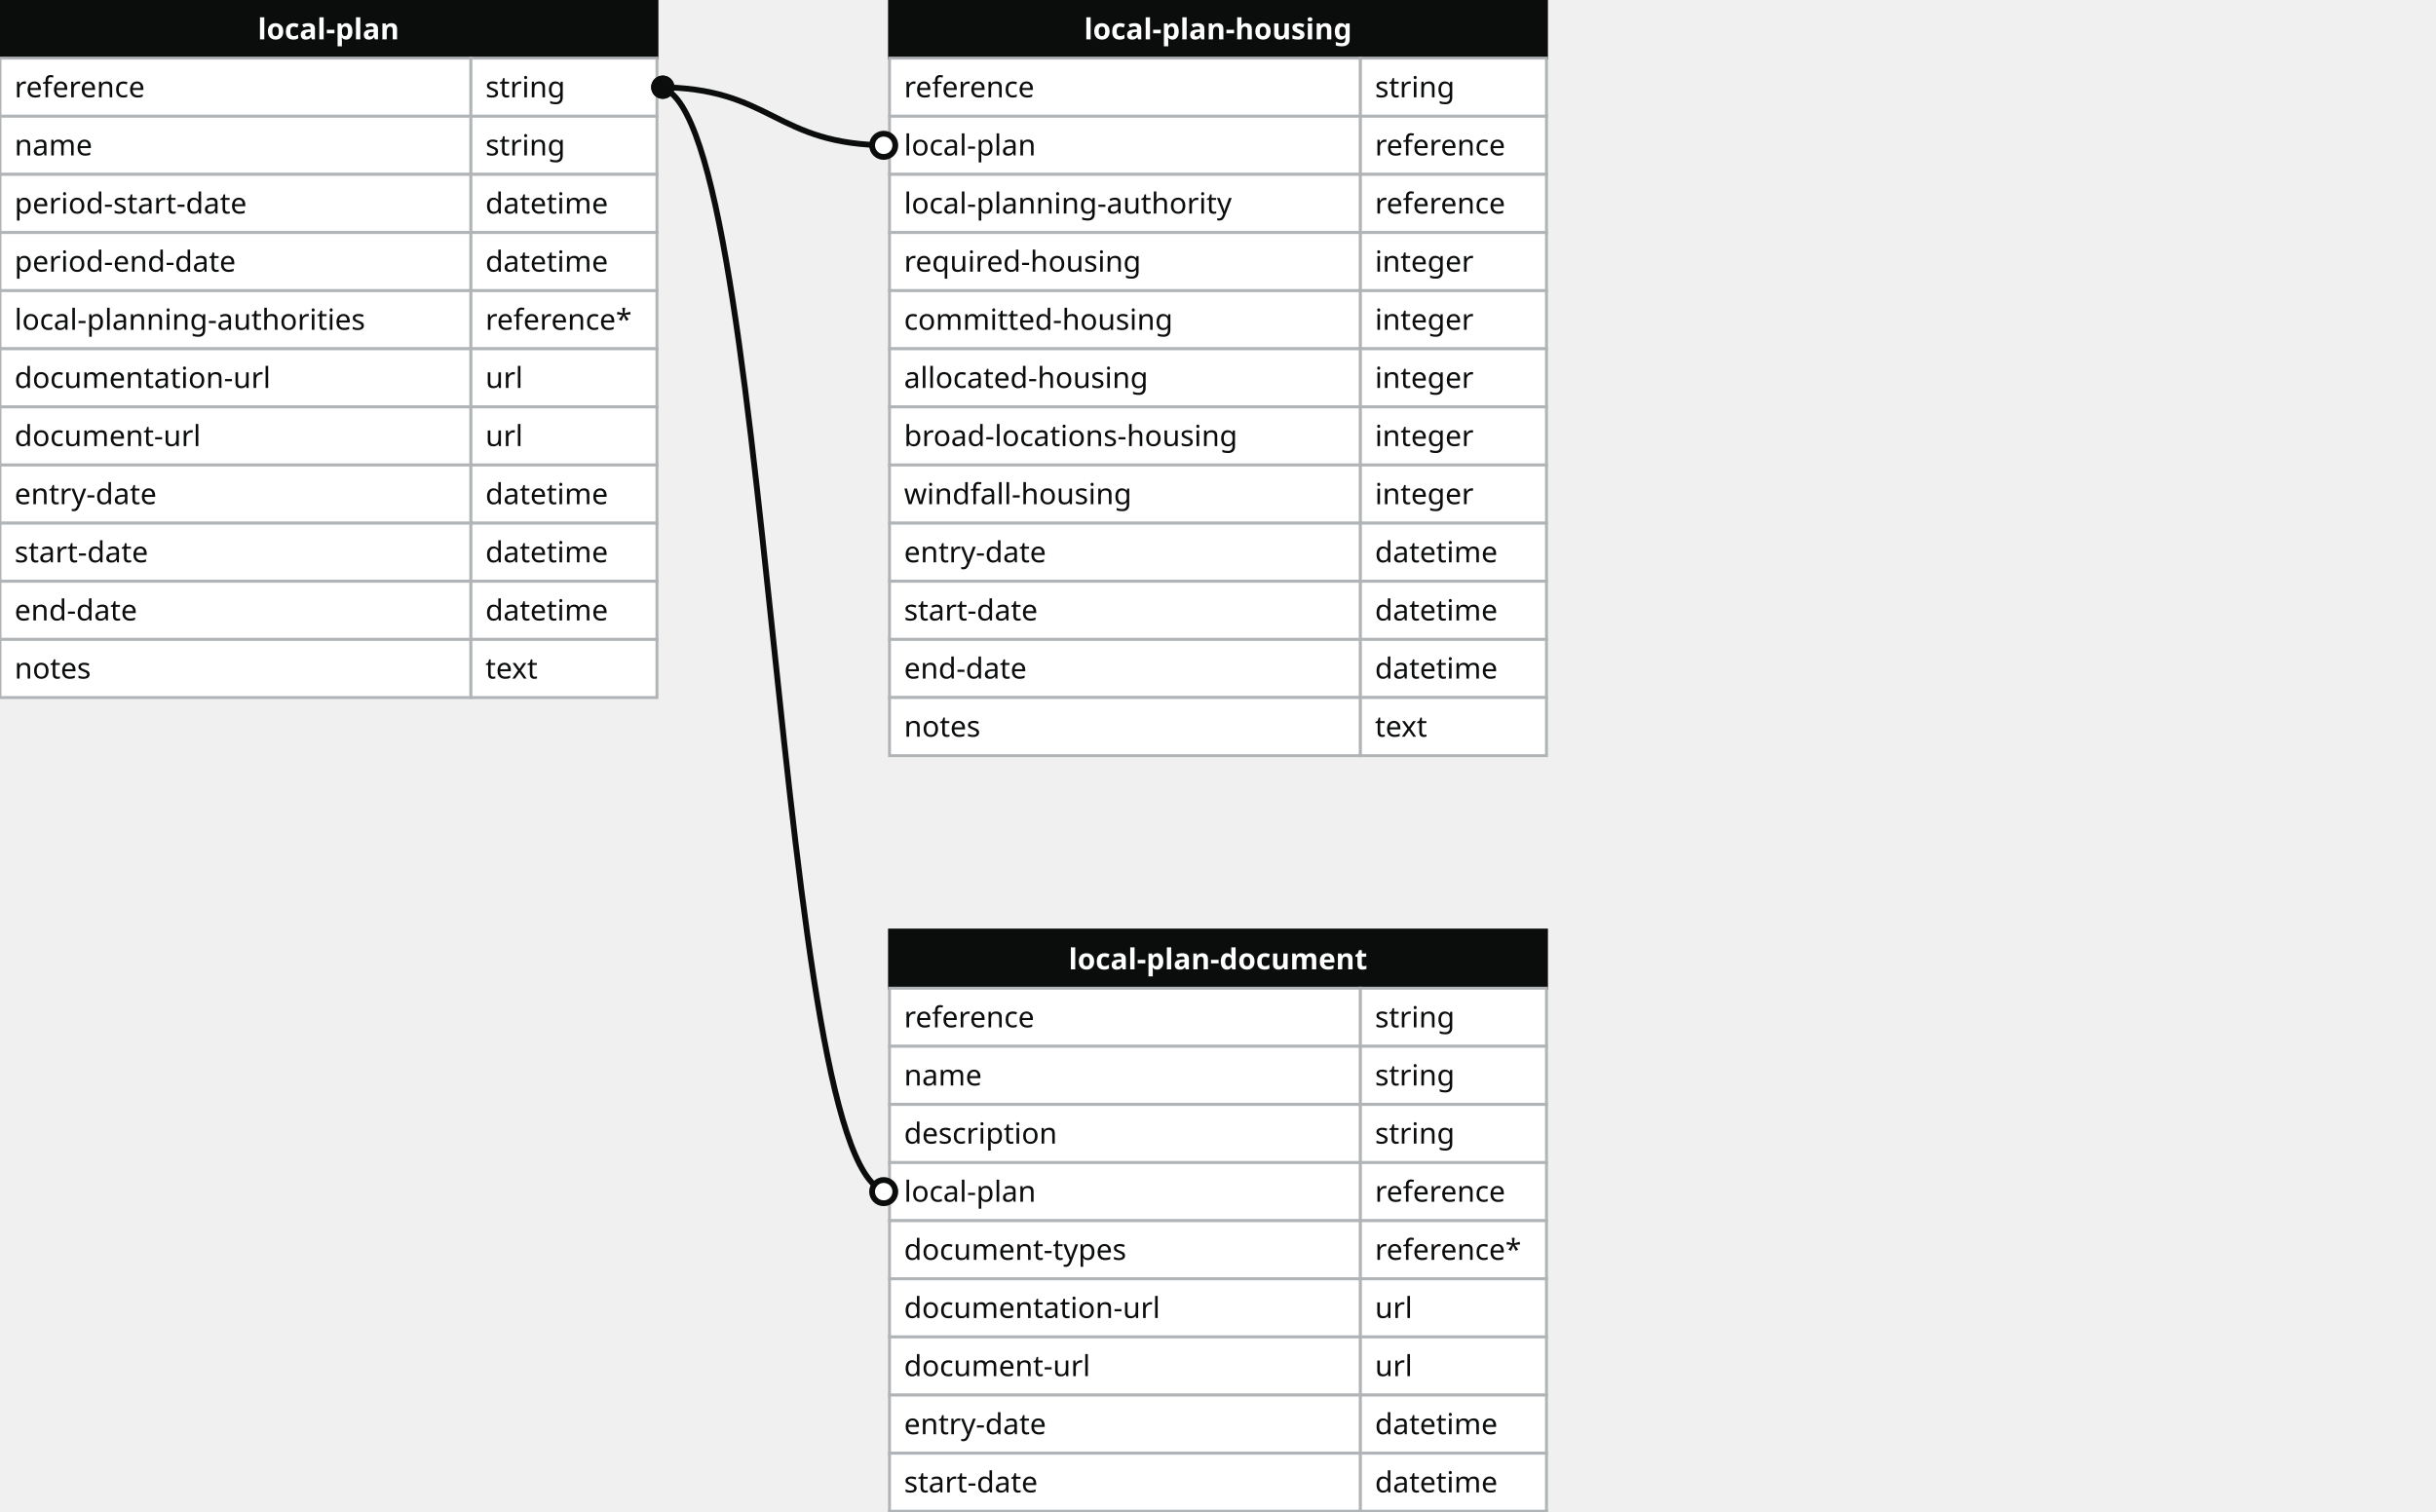
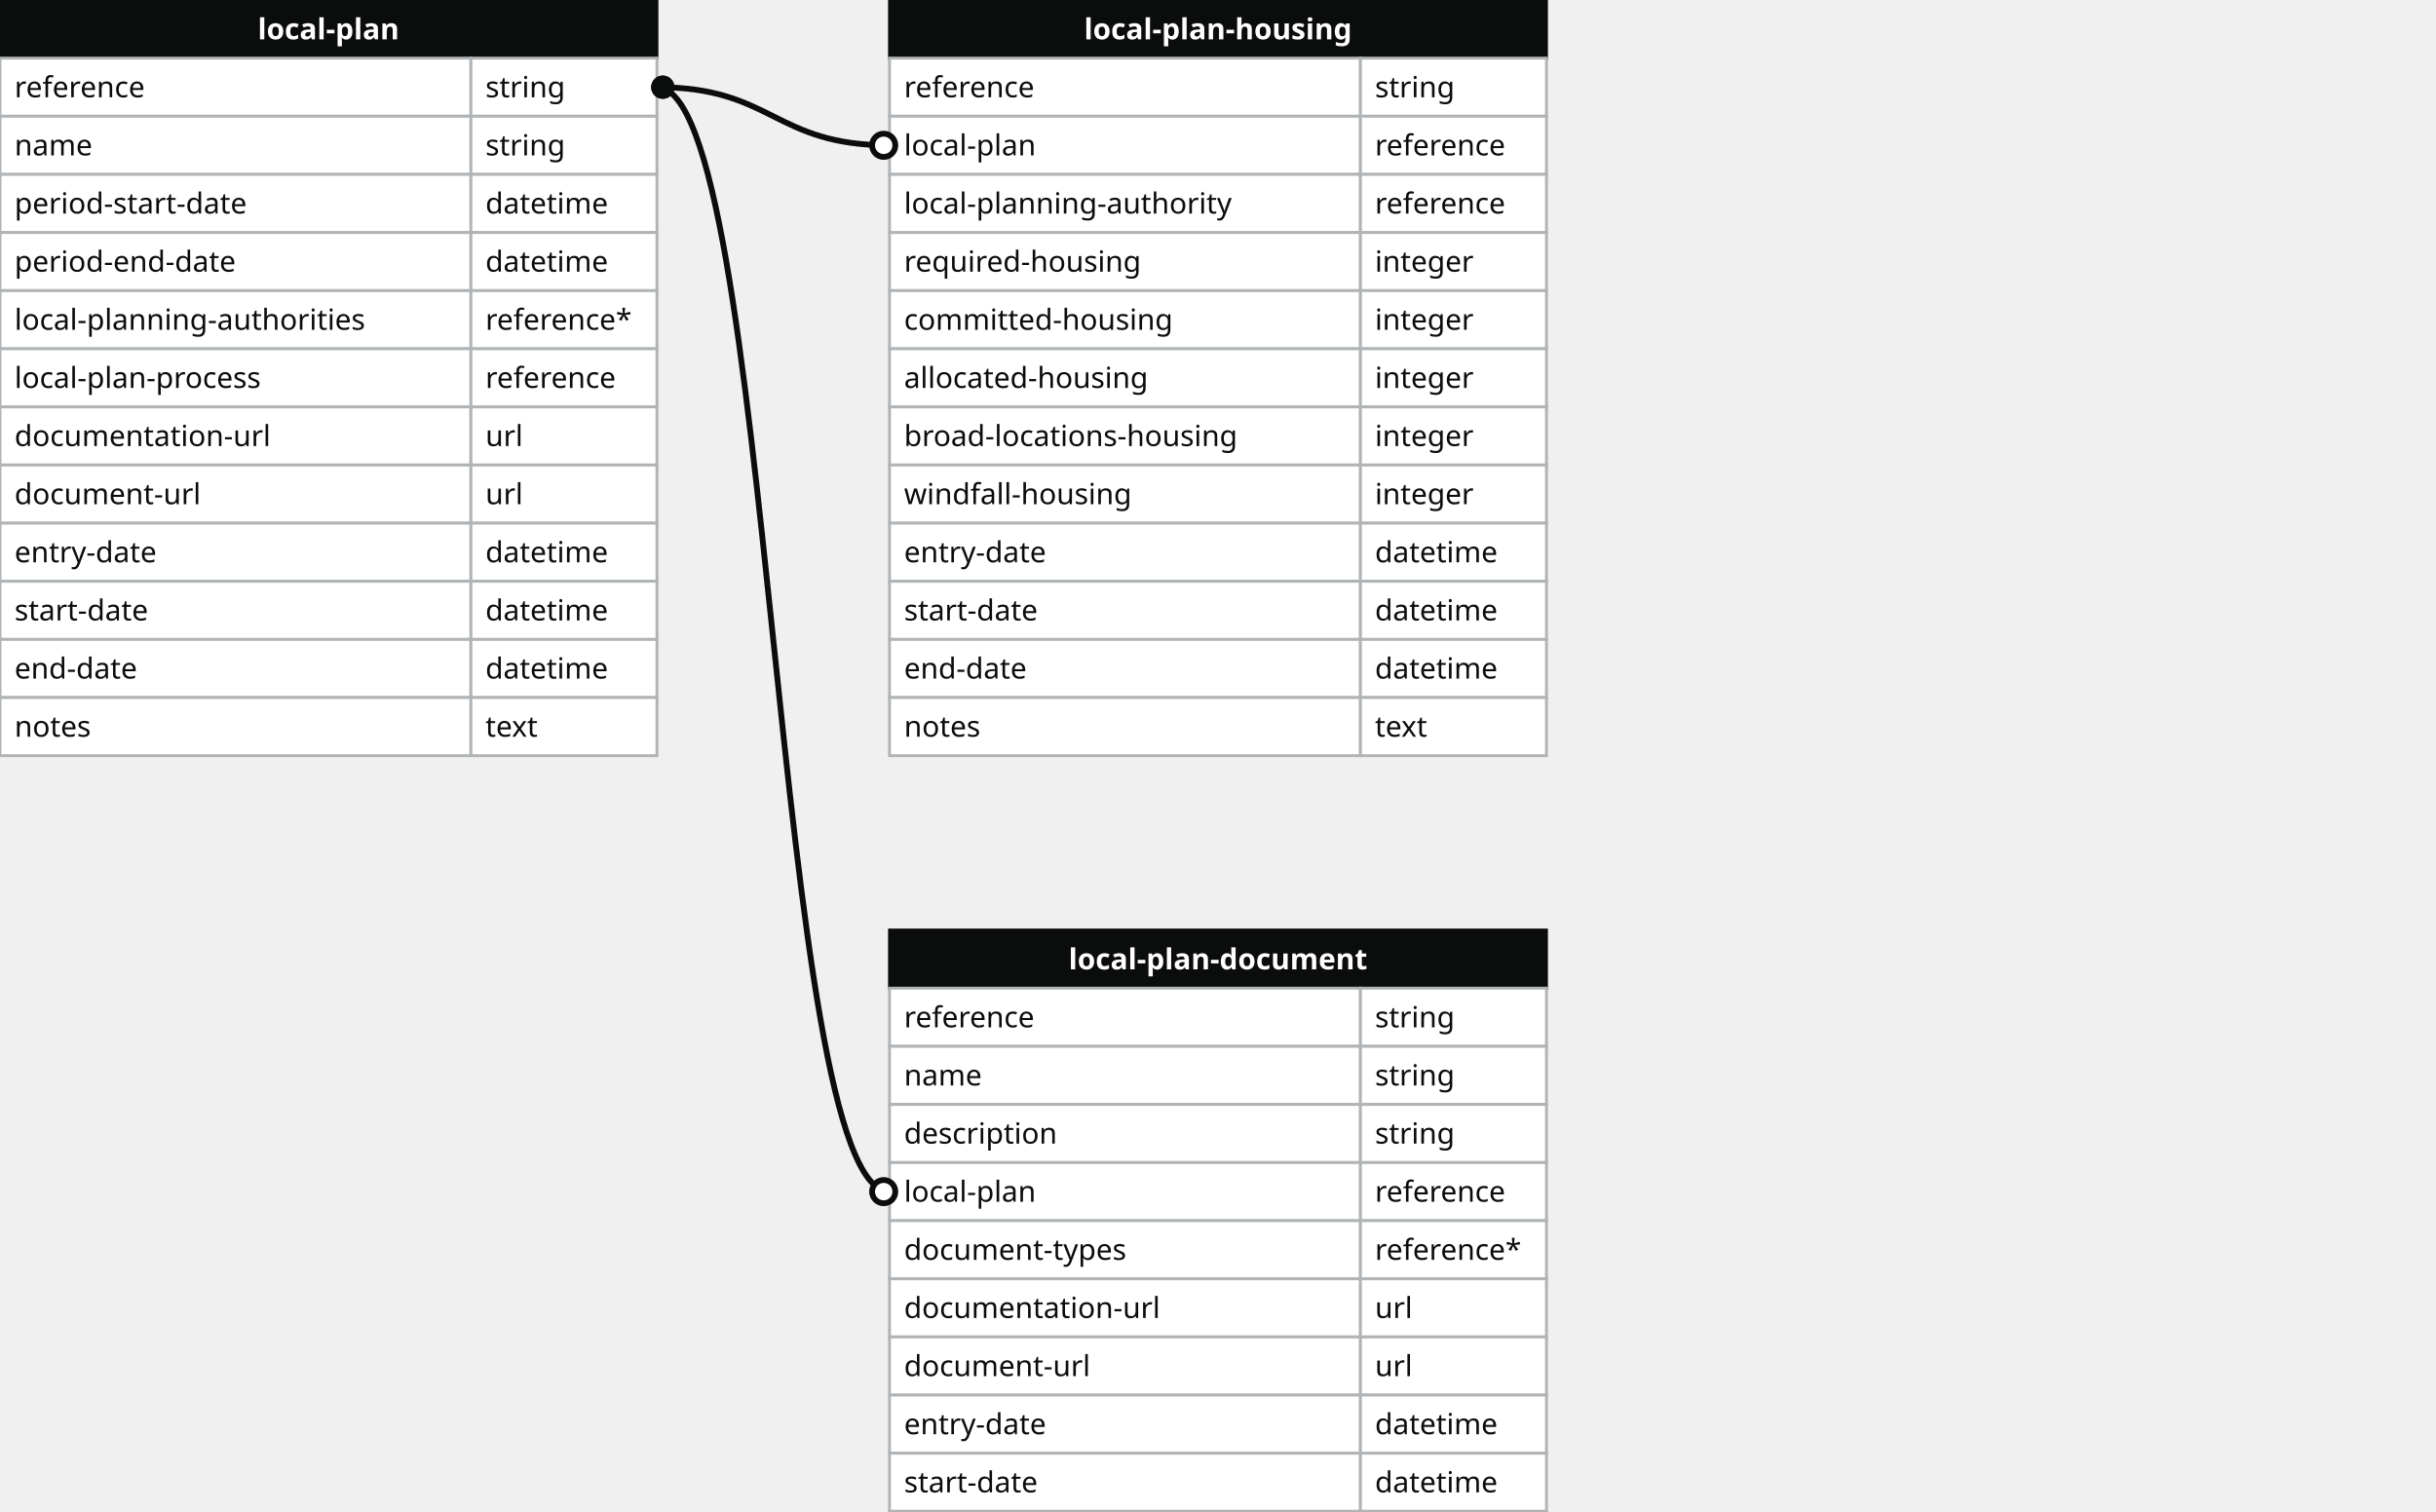
<svg xmlns="http://www.w3.org/2000/svg" width="838" height="520">
  <defs>
    <style>
    text{font-family:sans-serif; font-size:10px; dominant-baseline:middle;}
    text.name{fill:#fff;font-weight:700;text-anchor:middle}
    rect.name{fill:#0b0c0c; stroke:#0b0c0c;}
    rect{fill:#fff;stroke:#b1b4b6;}
    text.field{fill:#0b0c0c;}
    text.datatype{fill:#0b0c0c;}
    .line{stroke:#0b0c0c;}
    </style>
    <marker id="start-dot" markerWidth="6" markerHeight="6" refX="4" refY="3" markerUnits="strokeWidth">
      <circle cx="3" cy="3" r="2" fill="#fff" stroke="#0b0c0c" />
    </marker>
    <marker id="end-dot" markerWidth="6" markerHeight="6" refX="2" refY="3" markerUnits="strokeWidth">
      <circle cx="3" cy="3" r="2" fill="#0b0c0c" />
    </marker>
  </defs>
  <g>
    <rect x="0" y="0" width="226" height="20" class="name" />
    <text x="113" y="10" class="name">local-plan</text>
    <rect x="0" y="20" width="162" height="20" class="field" />
    <rect x="162" y="20" width="64" height="20" class="datatype" />
    <text x="5" y="30" class="field">reference</text>
    <text x="167" y="30" class="datatype">string</text>
    <rect x="0" y="40" width="162" height="20" class="field" />
    <rect x="162" y="40" width="64" height="20" class="datatype" />
    <text x="5" y="50" class="field">name</text>
    <text x="167" y="50" class="datatype">string</text>
    <rect x="0" y="60" width="162" height="20" class="field" />
    <rect x="162" y="60" width="64" height="20" class="datatype" />
    <text x="5" y="70" class="field">period-start-date</text>
    <text x="167" y="70" class="datatype">datetime</text>
    <rect x="0" y="80" width="162" height="20" class="field" />
    <rect x="162" y="80" width="64" height="20" class="datatype" />
    <text x="5" y="90" class="field">period-end-date</text>
    <text x="167" y="90" class="datatype">datetime</text>
    <rect x="0" y="100" width="162" height="20" class="field" />
    <rect x="162" y="100" width="64" height="20" class="datatype" />
    <text x="5" y="110" class="field">local-planning-authorities</text>
    <text x="167" y="110" class="datatype">reference*</text>
    <rect x="0" y="120" width="162" height="20" class="field" />
    <rect x="162" y="120" width="64" height="20" class="datatype" />
-     <text x="5" y="130" class="field">documentation-url</text>
-     <text x="167" y="130" class="datatype">url</text>
+     <text x="5" y="130" class="field">local-plan-process</text>
+     <text x="167" y="130" class="datatype">reference</text>
    <rect x="0" y="140" width="162" height="20" class="field" />
    <rect x="162" y="140" width="64" height="20" class="datatype" />
-     <text x="5" y="150" class="field">document-url</text>
+     <text x="5" y="150" class="field">documentation-url</text>
    <text x="167" y="150" class="datatype">url</text>
    <rect x="0" y="160" width="162" height="20" class="field" />
    <rect x="162" y="160" width="64" height="20" class="datatype" />
-     <text x="5" y="170" class="field">entry-date</text>
-     <text x="167" y="170" class="datatype">datetime</text>
+     <text x="5" y="170" class="field">document-url</text>
+     <text x="167" y="170" class="datatype">url</text>
    <rect x="0" y="180" width="162" height="20" class="field" />
    <rect x="162" y="180" width="64" height="20" class="datatype" />
-     <text x="5" y="190" class="field">start-date</text>
+     <text x="5" y="190" class="field">entry-date</text>
    <text x="167" y="190" class="datatype">datetime</text>
    <rect x="0" y="200" width="162" height="20" class="field" />
    <rect x="162" y="200" width="64" height="20" class="datatype" />
-     <text x="5" y="210" class="field">end-date</text>
+     <text x="5" y="210" class="field">start-date</text>
    <text x="167" y="210" class="datatype">datetime</text>
    <rect x="0" y="220" width="162" height="20" class="field" />
    <rect x="162" y="220" width="64" height="20" class="datatype" />
-     <text x="5" y="230" class="field">notes</text>
-     <text x="167" y="230" class="datatype">text</text>
+     <text x="5" y="230" class="field">end-date</text>
+     <text x="167" y="230" class="datatype">datetime</text>
+     <rect x="0" y="240" width="162" height="20" class="field" />
+     <rect x="162" y="240" width="64" height="20" class="datatype" />
+     <text x="5" y="250" class="field">notes</text>
+     <text x="167" y="250" class="datatype">text</text>
  </g>
  <g>
    <rect x="306" y="0" width="226" height="20" class="name" />
    <text x="419" y="10" class="name">local-plan-housing</text>
    <rect x="306" y="20" width="162" height="20" class="field" />
    <rect x="468" y="20" width="64" height="20" class="datatype" />
    <text x="311" y="30" class="field">reference</text>
    <text x="473" y="30" class="datatype">string</text>
    <rect x="306" y="40" width="162" height="20" class="field" />
    <rect x="468" y="40" width="64" height="20" class="datatype" />
    <text x="311" y="50" class="field">local-plan</text>
    <text x="473" y="50" class="datatype">reference</text>
    <rect x="306" y="60" width="162" height="20" class="field" />
    <rect x="468" y="60" width="64" height="20" class="datatype" />
    <text x="311" y="70" class="field">local-planning-authority</text>
    <text x="473" y="70" class="datatype">reference</text>
    <rect x="306" y="80" width="162" height="20" class="field" />
    <rect x="468" y="80" width="64" height="20" class="datatype" />
    <text x="311" y="90" class="field">required-housing</text>
    <text x="473" y="90" class="datatype">integer</text>
    <rect x="306" y="100" width="162" height="20" class="field" />
    <rect x="468" y="100" width="64" height="20" class="datatype" />
    <text x="311" y="110" class="field">committed-housing</text>
    <text x="473" y="110" class="datatype">integer</text>
    <rect x="306" y="120" width="162" height="20" class="field" />
    <rect x="468" y="120" width="64" height="20" class="datatype" />
    <text x="311" y="130" class="field">allocated-housing</text>
    <text x="473" y="130" class="datatype">integer</text>
    <rect x="306" y="140" width="162" height="20" class="field" />
    <rect x="468" y="140" width="64" height="20" class="datatype" />
    <text x="311" y="150" class="field">broad-locations-housing</text>
    <text x="473" y="150" class="datatype">integer</text>
    <rect x="306" y="160" width="162" height="20" class="field" />
    <rect x="468" y="160" width="64" height="20" class="datatype" />
    <text x="311" y="170" class="field">windfall-housing</text>
    <text x="473" y="170" class="datatype">integer</text>
    <rect x="306" y="180" width="162" height="20" class="field" />
    <rect x="468" y="180" width="64" height="20" class="datatype" />
    <text x="311" y="190" class="field">entry-date</text>
    <text x="473" y="190" class="datatype">datetime</text>
    <rect x="306" y="200" width="162" height="20" class="field" />
    <rect x="468" y="200" width="64" height="20" class="datatype" />
    <text x="311" y="210" class="field">start-date</text>
    <text x="473" y="210" class="datatype">datetime</text>
    <rect x="306" y="220" width="162" height="20" class="field" />
    <rect x="468" y="220" width="64" height="20" class="datatype" />
    <text x="311" y="230" class="field">end-date</text>
    <text x="473" y="230" class="datatype">datetime</text>
    <rect x="306" y="240" width="162" height="20" class="field" />
    <rect x="468" y="240" width="64" height="20" class="datatype" />
    <text x="311" y="250" class="field">notes</text>
    <text x="473" y="250" class="datatype">text</text>
  </g>
  <g>
    <rect x="306" y="320" width="226" height="20" class="name" />
    <text x="419" y="330" class="name">local-plan-document</text>
    <rect x="306" y="340" width="162" height="20" class="field" />
    <rect x="468" y="340" width="64" height="20" class="datatype" />
    <text x="311" y="350" class="field">reference</text>
    <text x="473" y="350" class="datatype">string</text>
    <rect x="306" y="360" width="162" height="20" class="field" />
    <rect x="468" y="360" width="64" height="20" class="datatype" />
    <text x="311" y="370" class="field">name</text>
    <text x="473" y="370" class="datatype">string</text>
    <rect x="306" y="380" width="162" height="20" class="field" />
    <rect x="468" y="380" width="64" height="20" class="datatype" />
    <text x="311" y="390" class="field">description</text>
    <text x="473" y="390" class="datatype">string</text>
    <rect x="306" y="400" width="162" height="20" class="field" />
    <rect x="468" y="400" width="64" height="20" class="datatype" />
    <text x="311" y="410" class="field">local-plan</text>
    <text x="473" y="410" class="datatype">reference</text>
    <rect x="306" y="420" width="162" height="20" class="field" />
    <rect x="468" y="420" width="64" height="20" class="datatype" />
    <text x="311" y="430" class="field">document-types</text>
    <text x="473" y="430" class="datatype">reference*</text>
    <rect x="306" y="440" width="162" height="20" class="field" />
    <rect x="468" y="440" width="64" height="20" class="datatype" />
    <text x="311" y="450" class="field">documentation-url</text>
    <text x="473" y="450" class="datatype">url</text>
    <rect x="306" y="460" width="162" height="20" class="field" />
    <rect x="468" y="460" width="64" height="20" class="datatype" />
    <text x="311" y="470" class="field">document-url</text>
    <text x="473" y="470" class="datatype">url</text>
    <rect x="306" y="480" width="162" height="20" class="field" />
    <rect x="468" y="480" width="64" height="20" class="datatype" />
    <text x="311" y="490" class="field">entry-date</text>
    <text x="473" y="490" class="datatype">datetime</text>
    <rect x="306" y="500" width="162" height="20" class="field" />
    <rect x="468" y="500" width="64" height="20" class="datatype" />
    <text x="311" y="510" class="field">start-date</text>
    <text x="473" y="510" class="datatype">datetime</text>
    <rect x="306" y="520" width="162" height="20" class="field" />
    <rect x="468" y="520" width="64" height="20" class="datatype" />
    <text x="311" y="530" class="field">end-date</text>
    <text x="473" y="530" class="datatype">datetime</text>
    <rect x="306" y="540" width="162" height="20" class="field" />
    <rect x="468" y="540" width="64" height="20" class="datatype" />
    <text x="311" y="550" class="field">notes</text>
    <text x="473" y="550" class="datatype">text</text>
  </g>
  <path class="line" fill="none" stroke-width="2" marker-start="url(#start-dot)" marker-end="url(#end-dot)" d="M 306 50 C 266.0 50 266.0 30 226 30" />
  <path class="line" fill="none" stroke-width="2" marker-start="url(#start-dot)" marker-end="url(#end-dot)" d="M 306 410 C 266.0 410 266.0 30 226 30" />
</svg>
